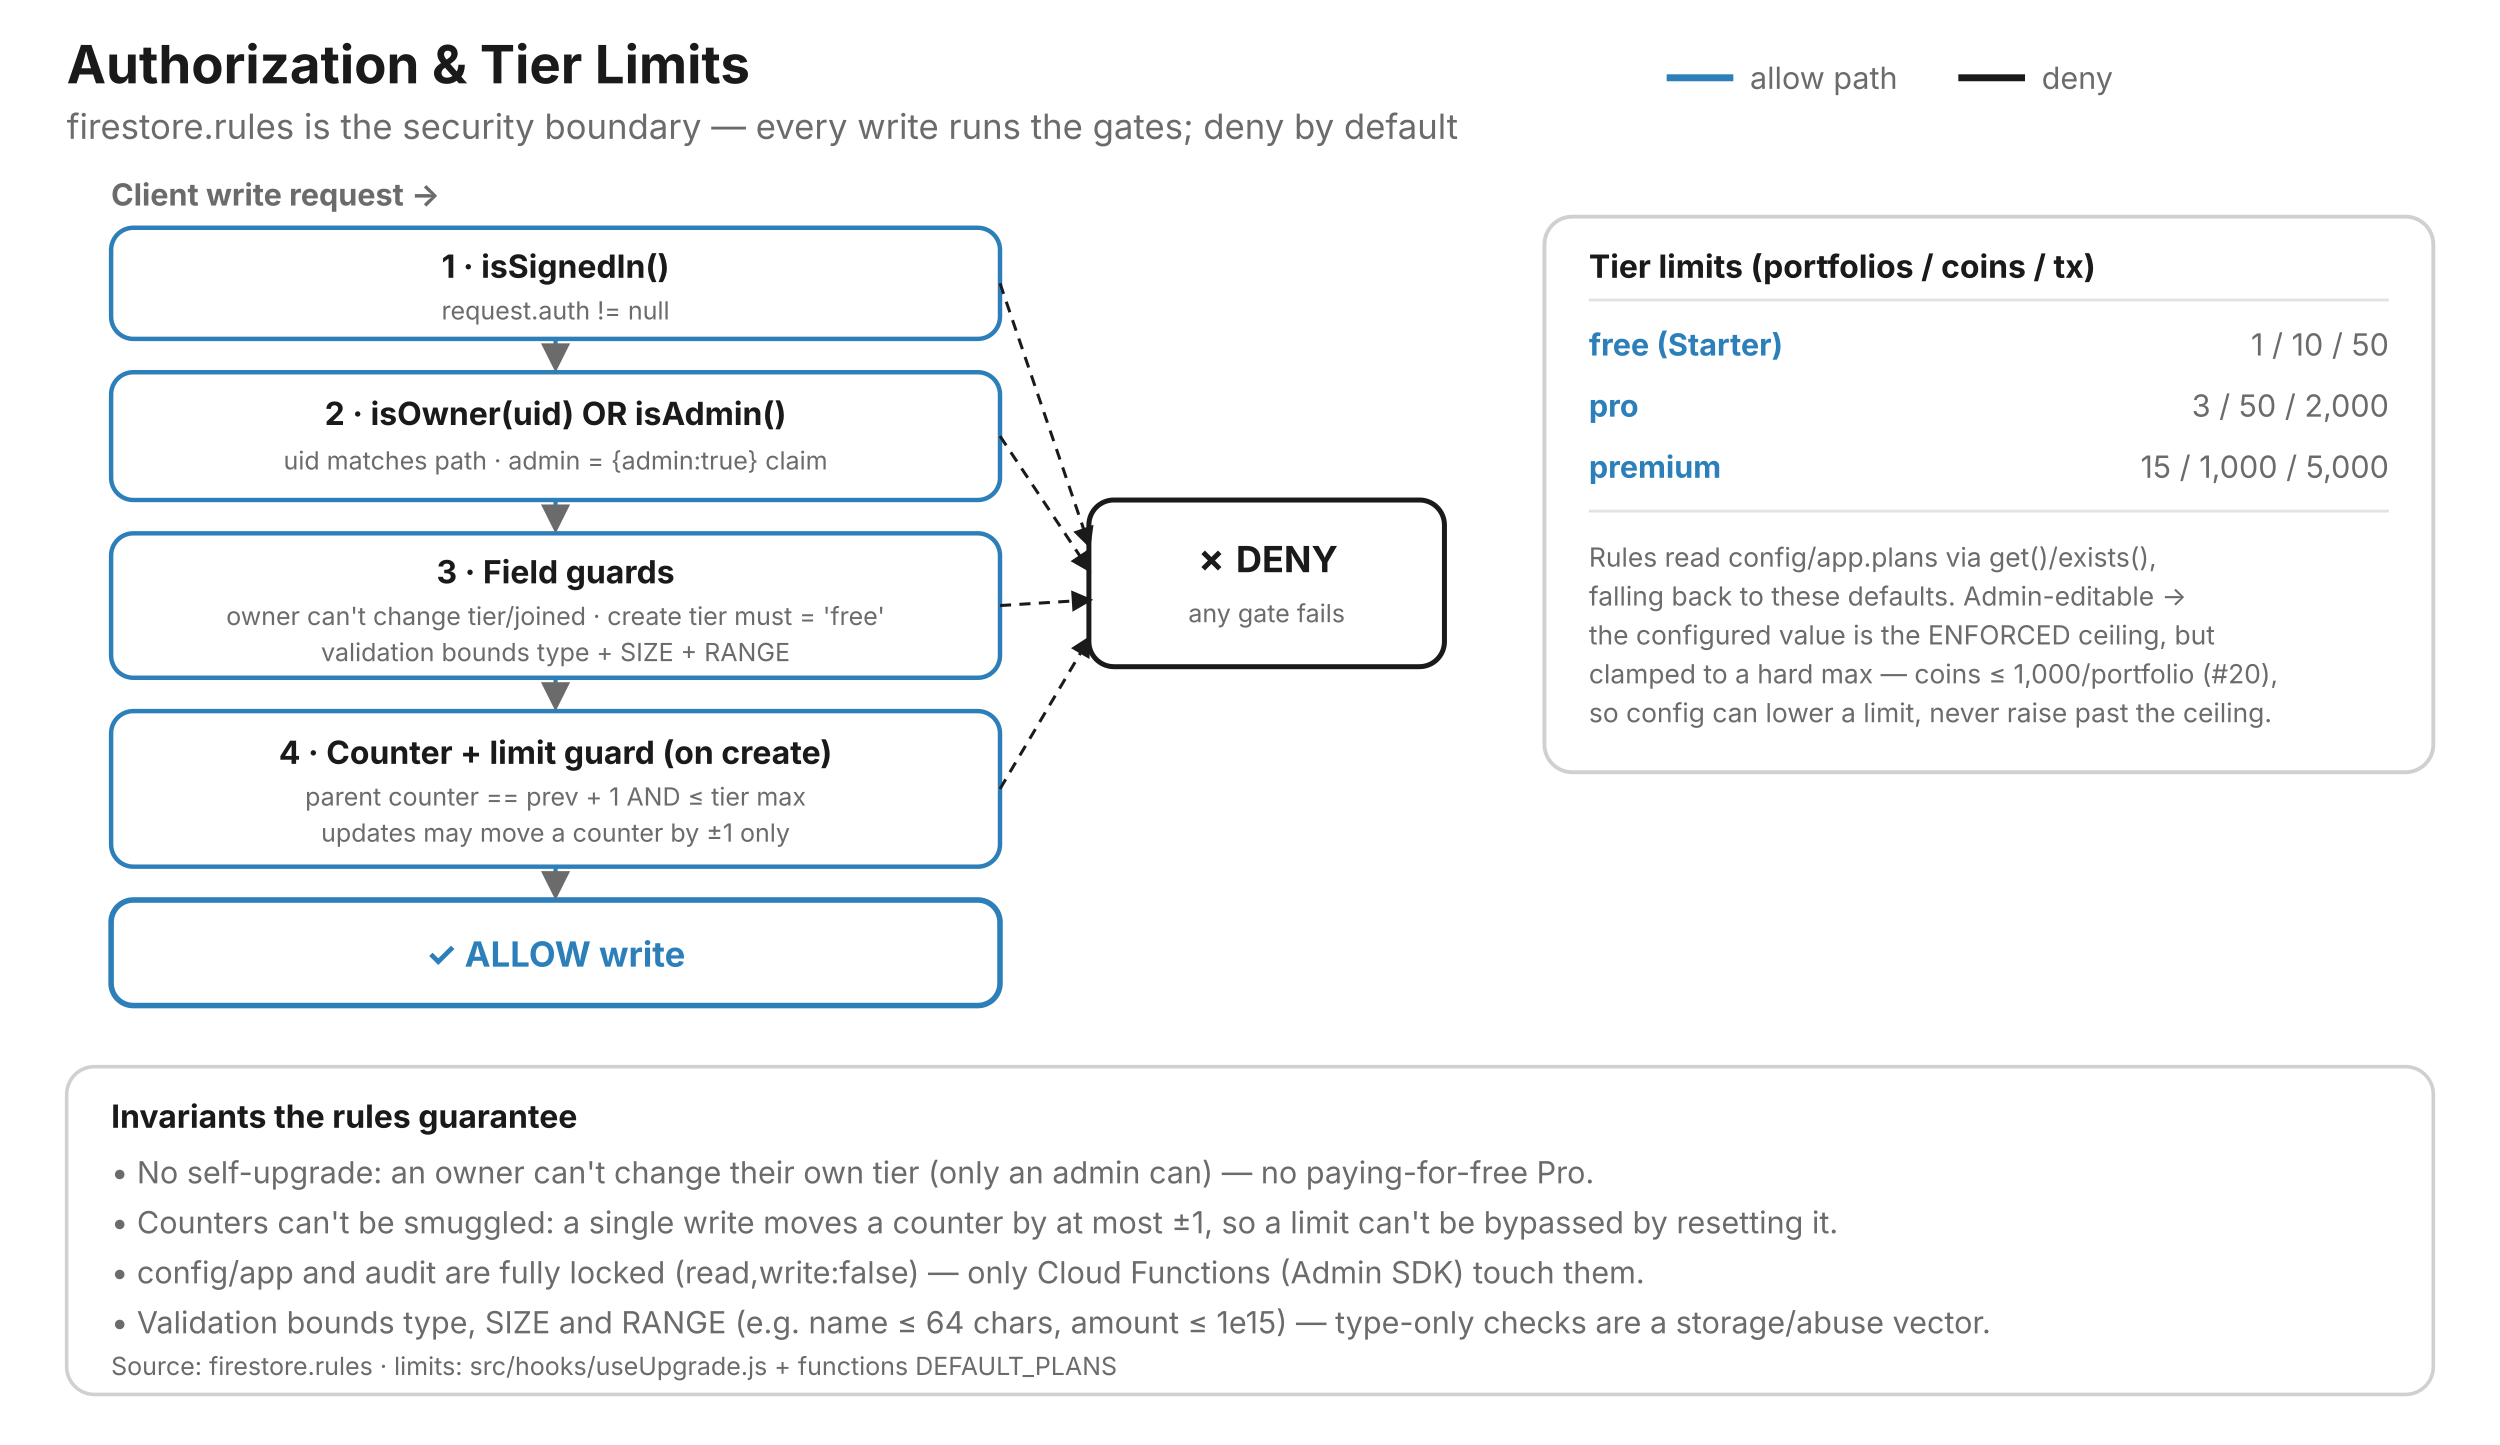
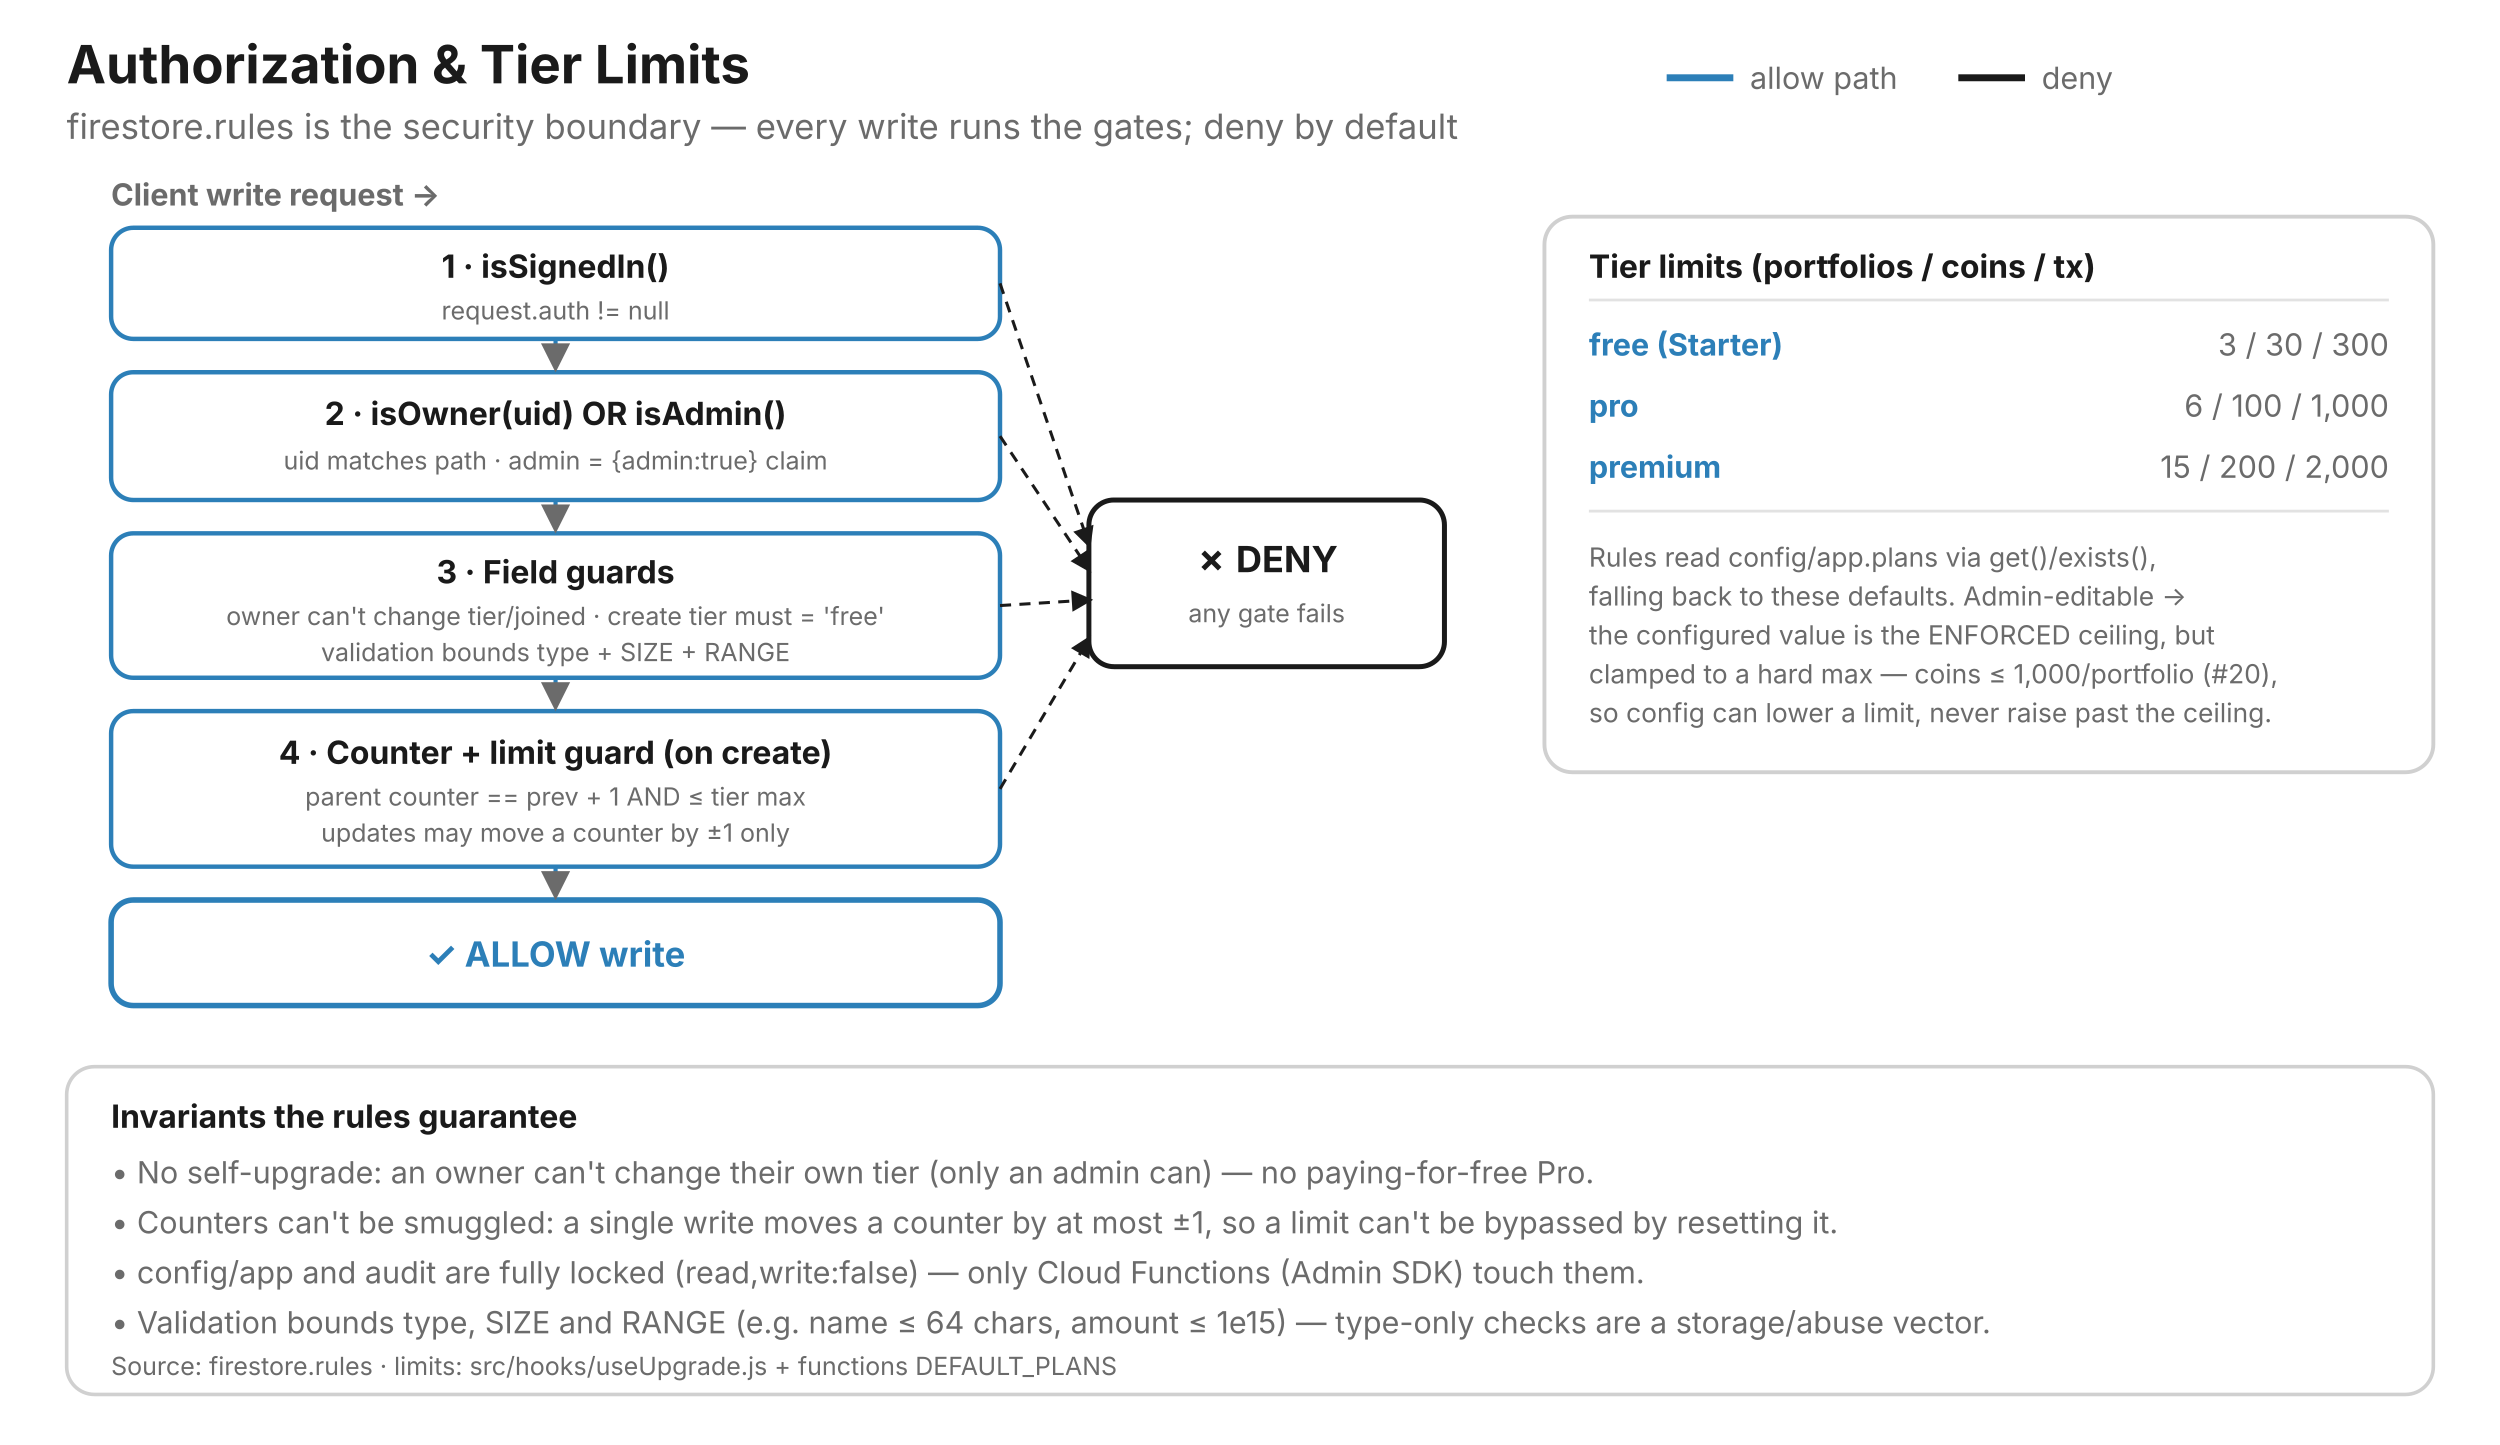
<svg xmlns="http://www.w3.org/2000/svg" viewBox="0 0 900 520" role="img" font-family="system-ui, -apple-system, sans-serif">
  <defs>
    <marker id="az_a" viewBox="0 0 10 10" refX="8" refY="5" markerWidth="7" markerHeight="7" orient="auto-start-reverse">
      <path d="M0 0 L10 5 L0 10 z" fill="var(--color-text-secondary,#6b6b6b)" />
    </marker>
    <marker id="az_d" viewBox="0 0 10 10" refX="8" refY="5" markerWidth="7" markerHeight="7" orient="auto-start-reverse">
      <path d="M0 0 L10 5 L0 10 z" fill="var(--color-text-primary,#1a1a1a)" />
    </marker>
  </defs>
  <text x="24" y="30" font-size="19" font-weight="700" fill="var(--color-text-primary,#1a1a1a)">Authorization &amp; Tier Limits</text>
  <text x="24" y="50" font-size="12.5" fill="var(--color-text-secondary,#6b6b6b)">firestore.rules is the security boundary — every write runs the gates; deny by default</text>
  <line x1="600" y1="28" x2="624" y2="28" stroke="var(--color-text-info,#2c7fb8)" stroke-width="2.5" />
  <text x="630" y="32" font-size="11" fill="var(--color-text-secondary,#6b6b6b)">allow path</text>
  <line x1="705" y1="28" x2="729" y2="28" stroke="var(--color-text-primary,#1a1a1a)" stroke-width="2.5" />
  <text x="735" y="32" font-size="11" fill="var(--color-text-secondary,#6b6b6b)">deny</text>
  <text x="40" y="74" font-size="11" font-weight="700" fill="var(--color-text-secondary,#6b6b6b)">Client write request →</text>
  <rect x="40" y="82" width="320" height="40" rx="8" fill="var(--color-background-primary,#fff)" stroke="var(--color-text-info,#2c7fb8)" stroke-width="1.6" />
  <text x="200" y="100" font-size="11.5" font-weight="700" text-anchor="middle" fill="var(--color-text-primary,#1a1a1a)">1 · isSignedIn()</text>
  <text x="200" y="115" font-size="9" text-anchor="middle" fill="var(--color-text-secondary,#6b6b6b)">request.auth != null</text>
  <rect x="40" y="134" width="320" height="46" rx="8" fill="var(--color-background-primary,#fff)" stroke="var(--color-text-info,#2c7fb8)" stroke-width="1.6" />
  <text x="200" y="153" font-size="11.5" font-weight="700" text-anchor="middle" fill="var(--color-text-primary,#1a1a1a)">2 · isOwner(uid)  OR  isAdmin()</text>
  <text x="200" y="169" font-size="9" text-anchor="middle" fill="var(--color-text-secondary,#6b6b6b)">uid matches path · admin = {admin:true} claim</text>
  <rect x="40" y="192" width="320" height="52" rx="8" fill="var(--color-background-primary,#fff)" stroke="var(--color-text-info,#2c7fb8)" stroke-width="1.6" />
  <text x="200" y="210" font-size="11.5" font-weight="700" text-anchor="middle" fill="var(--color-text-primary,#1a1a1a)">3 · Field guards</text>
  <text x="200" y="225" font-size="9" text-anchor="middle" fill="var(--color-text-secondary,#6b6b6b)">owner can't change tier/joined · create tier must = 'free'</text>
  <text x="200" y="238" font-size="9" text-anchor="middle" fill="var(--color-text-secondary,#6b6b6b)">validation bounds type + SIZE + RANGE</text>
  <rect x="40" y="256" width="320" height="56" rx="8" fill="var(--color-background-primary,#fff)" stroke="var(--color-text-info,#2c7fb8)" stroke-width="1.6" />
  <text x="200" y="275" font-size="11.5" font-weight="700" text-anchor="middle" fill="var(--color-text-primary,#1a1a1a)">4 · Counter + limit guard (on create)</text>
  <text x="200" y="290" font-size="9" text-anchor="middle" fill="var(--color-text-secondary,#6b6b6b)">parent counter == prev + 1  AND  ≤ tier max</text>
  <text x="200" y="303" font-size="9" text-anchor="middle" fill="var(--color-text-secondary,#6b6b6b)">updates may move a counter by ±1 only</text>
  <rect x="40" y="324" width="320" height="38" rx="8" fill="var(--color-background-primary,#fff)" stroke="var(--color-text-info,#2c7fb8)" stroke-width="2" />
  <text x="200" y="348" font-size="12.5" font-weight="700" text-anchor="middle" fill="var(--color-text-info,#2c7fb8)">✓ ALLOW write</text>
  <line x1="200" y1="122" x2="200" y2="132" stroke="var(--color-text-info,#2c7fb8)" stroke-width="1.5" marker-end="url(#az_a)" />
  <line x1="200" y1="180" x2="200" y2="190" stroke="var(--color-text-info,#2c7fb8)" stroke-width="1.5" marker-end="url(#az_a)" />
  <line x1="200" y1="244" x2="200" y2="254" stroke="var(--color-text-info,#2c7fb8)" stroke-width="1.5" marker-end="url(#az_a)" />
  <line x1="200" y1="312" x2="200" y2="322" stroke="var(--color-text-info,#2c7fb8)" stroke-width="1.5" marker-end="url(#az_a)" />
  <rect x="392" y="180" width="128" height="60" rx="9" fill="var(--color-background-primary,#fff)" stroke="var(--color-text-primary,#1a1a1a)" stroke-width="1.8" />
  <text x="456" y="206" font-size="13" font-weight="700" text-anchor="middle" fill="var(--color-text-primary,#1a1a1a)">✗ DENY</text>
  <text x="456" y="224" font-size="9" text-anchor="middle" fill="var(--color-text-secondary,#6b6b6b)">any gate fails</text>
  <line x1="360" y1="102" x2="392" y2="196" stroke="var(--color-text-primary,#1a1a1a)" stroke-width="1.1" stroke-dasharray="4 3" marker-end="url(#az_d)" />
  <line x1="360" y1="157" x2="392" y2="205" stroke="var(--color-text-primary,#1a1a1a)" stroke-width="1.1" stroke-dasharray="4 3" marker-end="url(#az_d)" />
  <line x1="360" y1="218" x2="392" y2="216" stroke="var(--color-text-primary,#1a1a1a)" stroke-width="1.1" stroke-dasharray="4 3" marker-end="url(#az_d)" />
  <line x1="360" y1="284" x2="392" y2="230" stroke="var(--color-text-primary,#1a1a1a)" stroke-width="1.1" stroke-dasharray="4 3" marker-end="url(#az_d)" />
  <rect x="556" y="78" width="320" height="200" rx="10" fill="var(--color-background-primary,#fff)" stroke="var(--color-border-secondary,#d0d0d0)" stroke-width="1.4" />
  <text x="572" y="100" font-size="11.5" font-weight="700" fill="var(--color-text-primary,#1a1a1a)">Tier limits (portfolios / coins / tx)</text>
  <line x1="572" y1="108" x2="860" y2="108" stroke="var(--color-border-tertiary,#e2e2e2)" stroke-width="1" />
  <text x="572" y="128" font-size="11" font-weight="700" fill="var(--color-text-info,#2c7fb8)">free (Starter)</text>
-   <text x="860" y="128" font-size="11" text-anchor="end" fill="var(--color-text-secondary,#6b6b6b)">1 / 10 / 50</text>
+   <text x="860" y="128" font-size="11" text-anchor="end" fill="var(--color-text-secondary,#6b6b6b)">3 / 30 / 300</text>
  <text x="572" y="150" font-size="11" font-weight="700" fill="var(--color-text-info,#2c7fb8)">pro</text>
-   <text x="860" y="150" font-size="11" text-anchor="end" fill="var(--color-text-secondary,#6b6b6b)">3 / 50 / 2,000</text>
+   <text x="860" y="150" font-size="11" text-anchor="end" fill="var(--color-text-secondary,#6b6b6b)">6 / 100 / 1,000</text>
  <text x="572" y="172" font-size="11" font-weight="700" fill="var(--color-text-info,#2c7fb8)">premium</text>
-   <text x="860" y="172" font-size="11" text-anchor="end" fill="var(--color-text-secondary,#6b6b6b)">15 / 1,000 / 5,000</text>
+   <text x="860" y="172" font-size="11" text-anchor="end" fill="var(--color-text-secondary,#6b6b6b)">15 / 200 / 2,000</text>
  <line x1="572" y1="184" x2="860" y2="184" stroke="var(--color-border-tertiary,#e2e2e2)" stroke-width="1" />
  <text x="572" y="204" font-size="9.5" fill="var(--color-text-secondary,#6b6b6b)">Rules read config/app.plans via get()/exists(),</text>
  <text x="572" y="218" font-size="9.5" fill="var(--color-text-secondary,#6b6b6b)">falling back to these defaults. Admin-editable →</text>
  <text x="572" y="232" font-size="9.5" fill="var(--color-text-secondary,#6b6b6b)">the configured value is the ENFORCED ceiling, but</text>
  <text x="572" y="246" font-size="9.5" fill="var(--color-text-secondary,#6b6b6b)">clamped to a hard max — coins ≤ 1,000/portfolio (#20),</text>
  <text x="572" y="260" font-size="9.5" fill="var(--color-text-secondary,#6b6b6b)">so config can lower a limit, never raise past the ceiling.</text>
  <rect x="24" y="384" width="852" height="118" rx="10" fill="var(--color-background-primary,#fff)" stroke="var(--color-border-secondary,#d0d0d0)" stroke-width="1.3" />
  <text x="40" y="406" font-size="11.5" font-weight="700" fill="var(--color-text-primary,#1a1a1a)">Invariants the rules guarantee</text>
  <text x="40" y="426" font-size="11" fill="var(--color-text-secondary,#6b6b6b)">• No self-upgrade: an owner can't change their own tier (only an admin can) — no paying-for-free Pro.</text>
  <text x="40" y="444" font-size="11" fill="var(--color-text-secondary,#6b6b6b)">• Counters can't be smuggled: a single write moves a counter by at most ±1, so a limit can't be bypassed by resetting it.</text>
  <text x="40" y="462" font-size="11" fill="var(--color-text-secondary,#6b6b6b)">• config/app and audit are fully locked (read,write:false) — only Cloud Functions (Admin SDK) touch them.</text>
  <text x="40" y="480" font-size="11" fill="var(--color-text-secondary,#6b6b6b)">• Validation bounds type, SIZE and RANGE (e.g. name ≤ 64 chars, amount ≤ 1e15) — type-only checks are a storage/abuse vector.</text>
  <text x="40" y="495" font-size="9" fill="var(--color-text-secondary,#6b6b6b)">Source: firestore.rules · limits: src/hooks/useUpgrade.js + functions DEFAULT_PLANS</text>
</svg>
